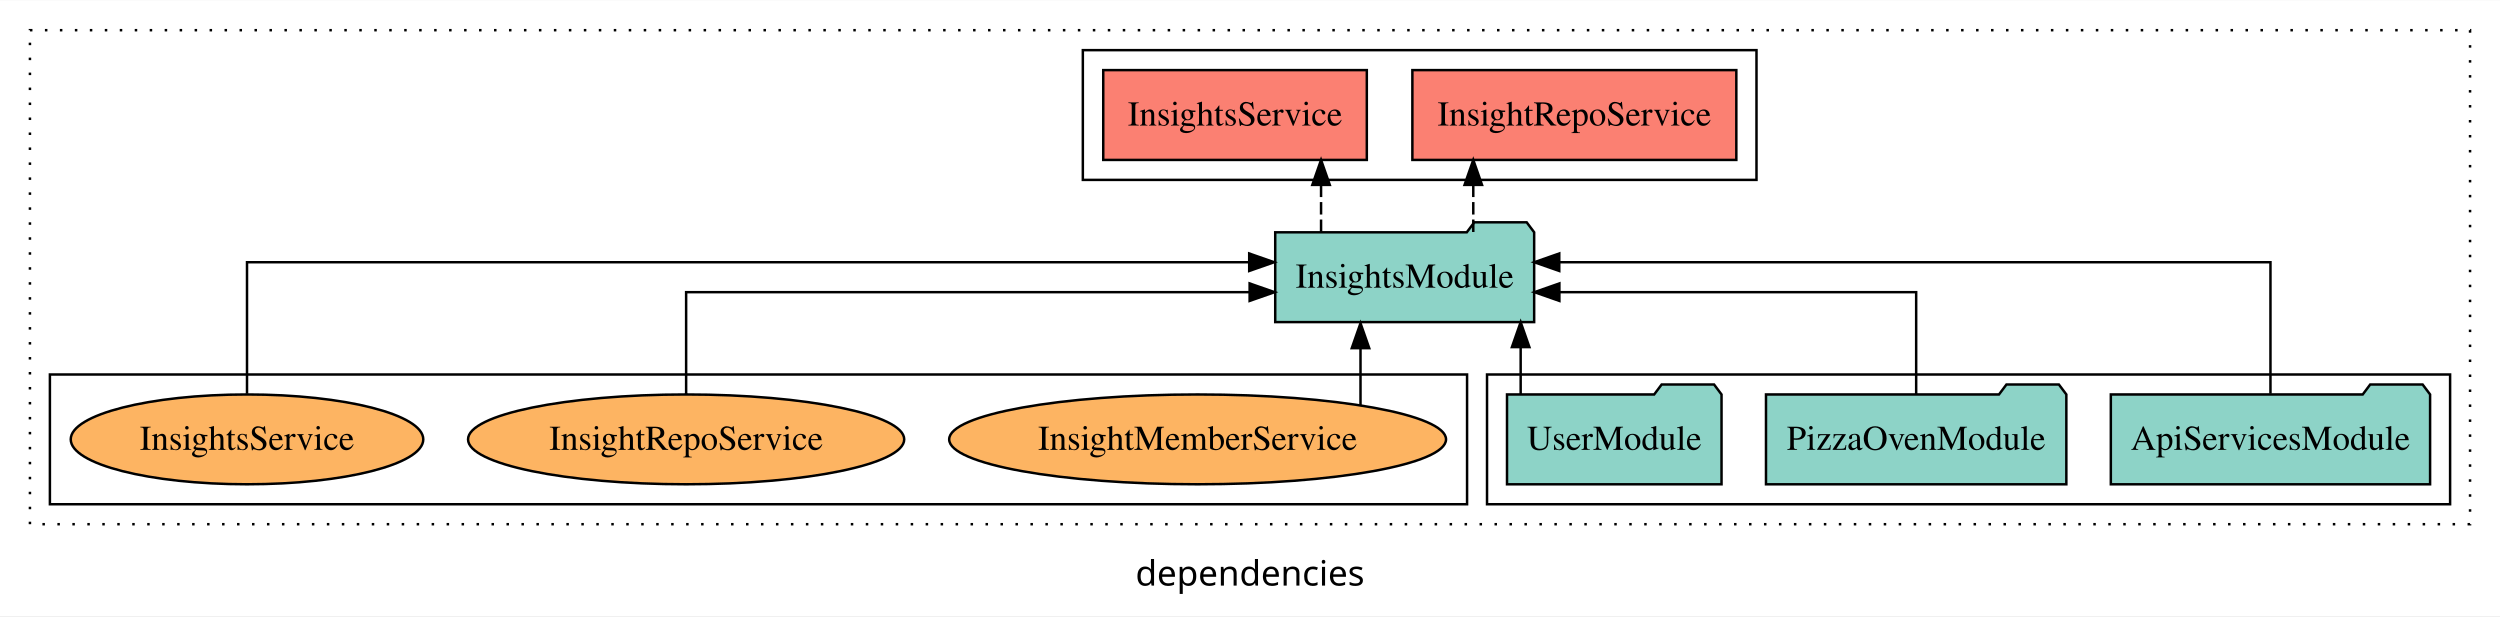
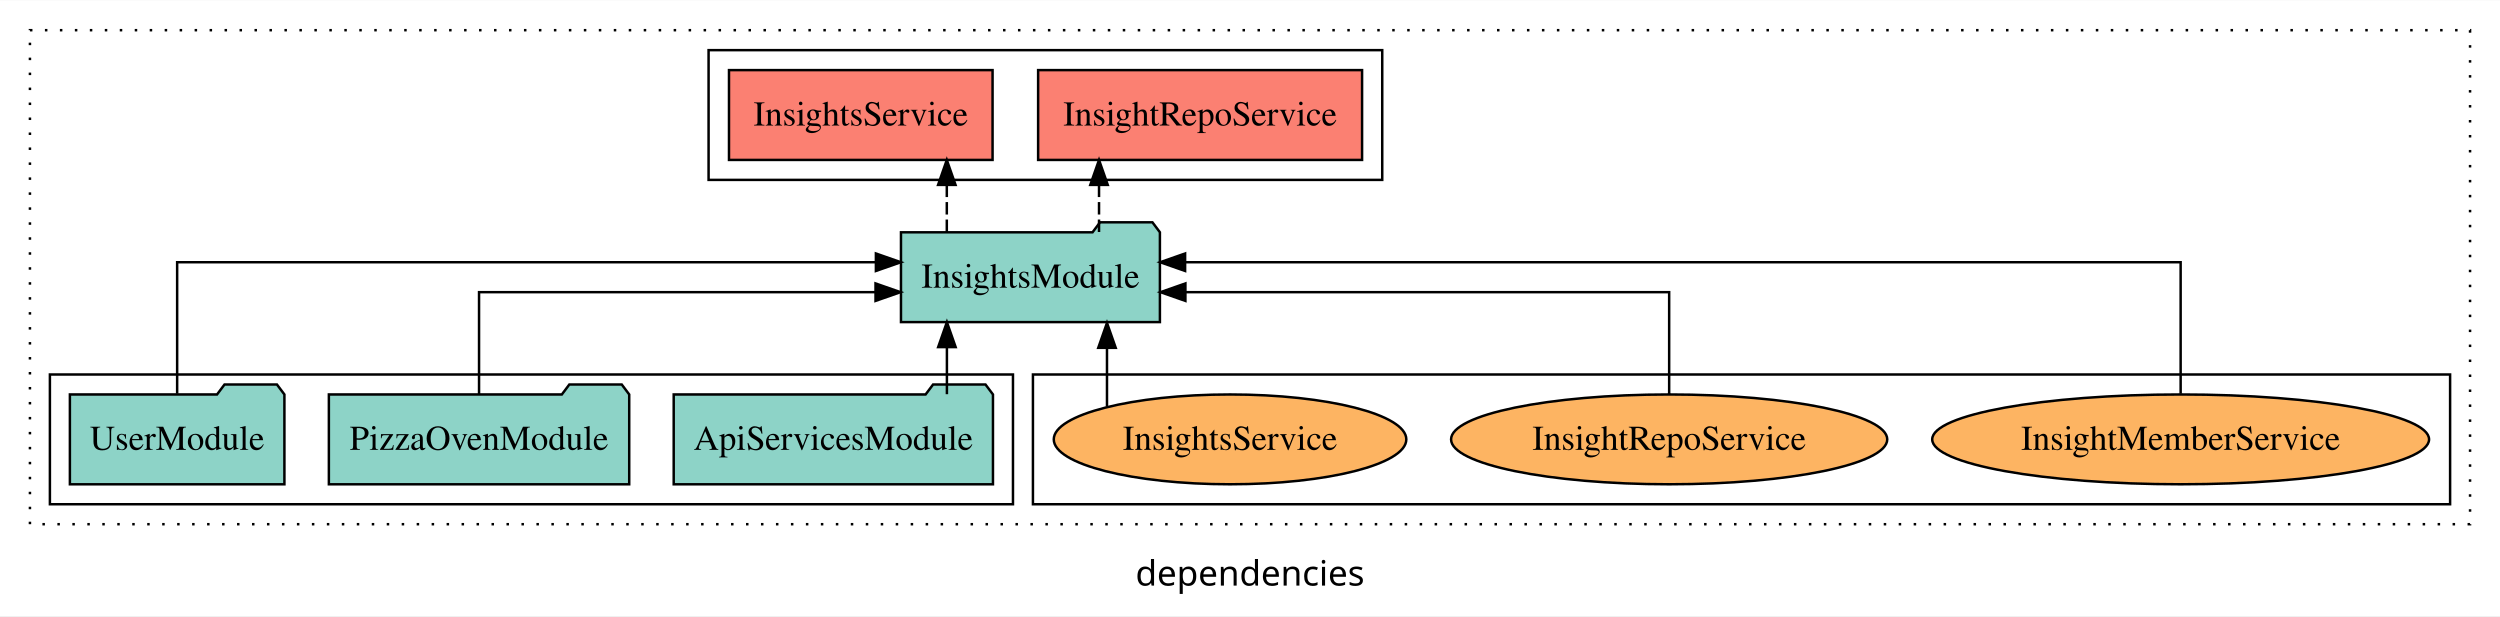
<svg xmlns="http://www.w3.org/2000/svg" width="1002pt" height="247pt" viewBox="0.00 0.00 1002.00 246.80">
  <g id="graph0" class="graph" transform="scale(1 1) rotate(0) translate(4 242.8)">
    <polygon fill="white" stroke="transparent" points="-4,4 -4,-242.8 998,-242.8 998,4 -4,4" />
    <text text-anchor="middle" x="497" y="-8.2" font-family="sans-serif" font-size="14.00">dependencies</text>
    <g id="clust1" class="cluster">
      <polygon fill="none" stroke="black" stroke-dasharray="1,5" points="8,-32.8 8,-230.8 986,-230.8 986,-32.8 8,-32.8" />
    </g>
-     <g id="clust3" class="cluster">
-       <polygon fill="none" stroke="black" points="592,-40.8 592,-92.8 978,-92.8 978,-40.8 592,-40.8" />
+     <g id="clust6" class="cluster">
+       <polygon fill="none" stroke="black" points="410,-40.8 410,-92.8 978,-92.8 978,-40.8 410,-40.8" />
    </g>
    <g id="clust4" class="cluster">
-       <polygon fill="none" stroke="black" points="430,-170.8 430,-222.8 700,-222.8 700,-170.8 430,-170.8" />
+       <polygon fill="none" stroke="black" points="280,-170.8 280,-222.8 550,-222.8 550,-170.8 280,-170.8" />
    </g>
-     <g id="clust6" class="cluster">
-       <polygon fill="none" stroke="black" points="16,-40.8 16,-92.8 584,-92.8 584,-40.8 16,-40.8" />
+     <g id="clust3" class="cluster">
+       <polygon fill="none" stroke="black" points="16,-40.8 16,-92.8 402,-92.8 402,-40.8 16,-40.8" />
    </g>
    <g id="node1" class="node">
-       <polygon fill="#8dd3c7" stroke="black" points="969.98,-84.8 966.98,-88.8 945.98,-88.8 942.98,-84.8 842.02,-84.8 842.02,-48.8 969.98,-48.8 969.98,-84.8" />
-       <text text-anchor="middle" x="906" y="-62.6" font-family="Times,serif" font-size="14.00">ApiServicesModule</text>
+       <polygon fill="#8dd3c7" stroke="black" points="393.98,-84.8 390.98,-88.8 369.98,-88.8 366.98,-84.8 266.02,-84.8 266.02,-48.8 393.98,-48.8 393.98,-84.8" />
+       <text text-anchor="middle" x="330" y="-62.6" font-family="Times,serif" font-size="14.00">ApiServicesModule</text>
    </g>
    <g id="node4" class="node">
-       <polygon fill="#8dd3c7" stroke="black" points="610.89,-149.8 607.89,-153.8 586.89,-153.8 583.89,-149.8 507.11,-149.8 507.11,-113.8 610.89,-113.8 610.89,-149.8" />
-       <text text-anchor="middle" x="559" y="-127.6" font-family="Times,serif" font-size="14.00">InsightsModule</text>
+       <polygon fill="#8dd3c7" stroke="black" points="460.89,-149.8 457.89,-153.8 436.89,-153.8 433.89,-149.8 357.11,-149.8 357.11,-113.8 460.89,-113.8 460.89,-149.8" />
+       <text text-anchor="middle" x="409" y="-127.6" font-family="Times,serif" font-size="14.00">InsightsModule</text>
    </g>
    <g id="edge1" class="edge">
-       <path fill="none" stroke="black" d="M906,-85.08C906,-106.12 906,-137.8 906,-137.8 906,-137.8 620.95,-137.8 620.95,-137.8" />
-       <polygon fill="black" stroke="black" points="620.95,-134.3 610.95,-137.8 620.95,-141.3 620.95,-134.3" />
+       <path fill="none" stroke="black" d="M375.52,-84.91C375.52,-84.91 375.52,-103.79 375.52,-103.79" />
+       <polygon fill="black" stroke="black" points="372.02,-103.79 375.52,-113.79 379.02,-103.79 372.02,-103.79" />
    </g>
    <g id="node2" class="node">
-       <polygon fill="#8dd3c7" stroke="black" points="824.19,-84.8 821.19,-88.8 800.19,-88.8 797.19,-84.8 703.81,-84.8 703.81,-48.8 824.19,-48.8 824.19,-84.8" />
-       <text text-anchor="middle" x="764" y="-62.6" font-family="Times,serif" font-size="14.00">PizzaOvenModule</text>
+       <polygon fill="#8dd3c7" stroke="black" points="248.19,-84.8 245.19,-88.8 224.19,-88.8 221.19,-84.8 127.81,-84.8 127.81,-48.8 248.19,-48.8 248.19,-84.8" />
+       <text text-anchor="middle" x="188" y="-62.6" font-family="Times,serif" font-size="14.00">PizzaOvenModule</text>
    </g>
    <g id="edge2" class="edge">
-       <path fill="none" stroke="black" d="M764,-84.82C764,-102.17 764,-125.8 764,-125.8 764,-125.8 621,-125.8 621,-125.8" />
-       <polygon fill="black" stroke="black" points="621,-122.3 611,-125.8 621,-129.3 621,-122.3" />
+       <path fill="none" stroke="black" d="M188,-84.82C188,-102.17 188,-125.8 188,-125.8 188,-125.8 346.91,-125.8 346.91,-125.8" />
+       <polygon fill="black" stroke="black" points="346.91,-129.3 356.91,-125.8 346.91,-122.3 346.91,-129.3" />
    </g>
    <g id="node3" class="node">
-       <polygon fill="#8dd3c7" stroke="black" points="685.99,-84.8 682.99,-88.8 661.99,-88.8 658.99,-84.8 600.01,-84.8 600.01,-48.8 685.99,-48.8 685.99,-84.8" />
-       <text text-anchor="middle" x="643" y="-62.6" font-family="Times,serif" font-size="14.00">UserModule</text>
+       <polygon fill="#8dd3c7" stroke="black" points="109.99,-84.8 106.99,-88.8 85.99,-88.8 82.99,-84.8 24.01,-84.8 24.01,-48.8 109.99,-48.8 109.99,-84.8" />
+       <text text-anchor="middle" x="67" y="-62.6" font-family="Times,serif" font-size="14.00">UserModule</text>
    </g>
    <g id="edge3" class="edge">
-       <path fill="none" stroke="black" d="M605.48,-84.91C605.48,-84.91 605.48,-103.79 605.48,-103.79" />
-       <polygon fill="black" stroke="black" points="601.98,-103.79 605.48,-113.79 608.98,-103.79 601.98,-103.79" />
+       <path fill="none" stroke="black" d="M67,-85.08C67,-106.12 67,-137.8 67,-137.8 67,-137.8 347.06,-137.8 347.06,-137.8" />
+       <polygon fill="black" stroke="black" points="347.06,-141.3 357.06,-137.8 347.06,-134.3 347.06,-141.3" />
    </g>
    <g id="node5" class="node">
-       <polygon fill="#fb8072" stroke="black" points="691.92,-214.8 562.08,-214.8 562.08,-178.8 691.92,-178.8 691.92,-214.8" />
-       <text text-anchor="middle" x="627" y="-192.6" font-family="Times,serif" font-size="14.00">InsightRepoService </text>
+       <polygon fill="#fb8072" stroke="black" points="541.92,-214.8 412.08,-214.8 412.08,-178.8 541.92,-178.8 541.92,-214.8" />
+       <text text-anchor="middle" x="477" y="-192.6" font-family="Times,serif" font-size="14.00">InsightRepoService </text>
    </g>
    <g id="edge4" class="edge">
-       <path fill="none" stroke="black" stroke-dasharray="5,2" d="M586.49,-149.91C586.49,-149.91 586.49,-168.79 586.49,-168.79" />
-       <polygon fill="black" stroke="black" points="582.99,-168.79 586.49,-178.79 589.99,-168.79 582.99,-168.79" />
+       <path fill="none" stroke="black" stroke-dasharray="5,2" d="M436.49,-149.91C436.49,-149.91 436.49,-168.79 436.49,-168.79" />
+       <polygon fill="black" stroke="black" points="432.99,-168.79 436.49,-178.79 439.99,-168.79 432.99,-168.79" />
    </g>
    <g id="node6" class="node">
-       <polygon fill="#fb8072" stroke="black" points="543.82,-214.8 438.18,-214.8 438.18,-178.8 543.82,-178.8 543.82,-214.8" />
-       <text text-anchor="middle" x="491" y="-192.6" font-family="Times,serif" font-size="14.00">InsightsService </text>
+       <polygon fill="#fb8072" stroke="black" points="393.82,-214.8 288.18,-214.8 288.18,-178.8 393.82,-178.8 393.82,-214.8" />
+       <text text-anchor="middle" x="341" y="-192.6" font-family="Times,serif" font-size="14.00">InsightsService </text>
    </g>
    <g id="edge5" class="edge">
-       <path fill="none" stroke="black" stroke-dasharray="5,2" d="M525.48,-149.91C525.48,-149.91 525.48,-168.79 525.48,-168.79" />
-       <polygon fill="black" stroke="black" points="521.98,-168.79 525.48,-178.79 528.98,-168.79 521.98,-168.79" />
+       <path fill="none" stroke="black" stroke-dasharray="5,2" d="M375.48,-149.91C375.48,-149.91 375.48,-168.79 375.48,-168.79" />
+       <polygon fill="black" stroke="black" points="371.98,-168.79 375.48,-178.79 378.98,-168.79 371.98,-168.79" />
    </g>
    <g id="node7" class="node">
-       <ellipse fill="#fdb462" stroke="black" cx="476" cy="-66.8" rx="99.57" ry="18" />
-       <text text-anchor="middle" x="476" y="-62.6" font-family="Times,serif" font-size="14.00">InsightMemberService</text>
+       <ellipse fill="#fdb462" stroke="black" cx="870" cy="-66.8" rx="99.57" ry="18" />
+       <text text-anchor="middle" x="870" y="-62.6" font-family="Times,serif" font-size="14.00">InsightMemberService</text>
    </g>
    <g id="edge6" class="edge">
-       <path fill="none" stroke="black" d="M541.29,-80.58C541.29,-80.58 541.29,-103.35 541.29,-103.35" />
-       <polygon fill="black" stroke="black" points="537.79,-103.35 541.29,-113.35 544.79,-103.35 537.79,-103.35" />
+       <path fill="none" stroke="black" d="M870,-85.08C870,-106.12 870,-137.8 870,-137.8 870,-137.8 470.99,-137.8 470.99,-137.8" />
+       <polygon fill="black" stroke="black" points="470.99,-134.3 460.99,-137.8 470.99,-141.3 470.99,-134.3" />
    </g>
    <g id="node8" class="node">
-       <ellipse fill="#fdb462" stroke="black" cx="271" cy="-66.8" rx="87.41" ry="18" />
-       <text text-anchor="middle" x="271" y="-62.6" font-family="Times,serif" font-size="14.00">InsightRepoService</text>
+       <ellipse fill="#fdb462" stroke="black" cx="665" cy="-66.8" rx="87.41" ry="18" />
+       <text text-anchor="middle" x="665" y="-62.6" font-family="Times,serif" font-size="14.00">InsightRepoService</text>
    </g>
    <g id="edge7" class="edge">
-       <path fill="none" stroke="black" d="M271,-84.82C271,-102.17 271,-125.8 271,-125.8 271,-125.8 496.85,-125.8 496.85,-125.8" />
-       <polygon fill="black" stroke="black" points="496.85,-129.3 506.85,-125.8 496.85,-122.3 496.85,-129.3" />
+       <path fill="none" stroke="black" d="M665,-84.82C665,-102.17 665,-125.8 665,-125.8 665,-125.8 471.11,-125.8 471.11,-125.8" />
+       <polygon fill="black" stroke="black" points="471.11,-122.3 461.11,-125.8 471.11,-129.3 471.11,-122.3" />
    </g>
    <g id="node9" class="node">
-       <ellipse fill="#fdb462" stroke="black" cx="95" cy="-66.8" rx="70.65" ry="18" />
-       <text text-anchor="middle" x="95" y="-62.6" font-family="Times,serif" font-size="14.00">InsightsService</text>
+       <ellipse fill="#fdb462" stroke="black" cx="489" cy="-66.8" rx="70.65" ry="18" />
+       <text text-anchor="middle" x="489" y="-62.6" font-family="Times,serif" font-size="14.00">InsightsService</text>
    </g>
    <g id="edge8" class="edge">
-       <path fill="none" stroke="black" d="M95,-85.08C95,-106.12 95,-137.8 95,-137.8 95,-137.8 496.68,-137.8 496.68,-137.8" />
-       <polygon fill="black" stroke="black" points="496.68,-141.3 506.68,-137.8 496.68,-134.3 496.68,-141.3" />
+       <path fill="none" stroke="black" d="M439.68,-79.95C439.68,-79.95 439.68,-103.49 439.68,-103.49" />
+       <polygon fill="black" stroke="black" points="436.18,-103.49 439.68,-113.49 443.18,-103.49 436.18,-103.49" />
    </g>
  </g>
</svg>
